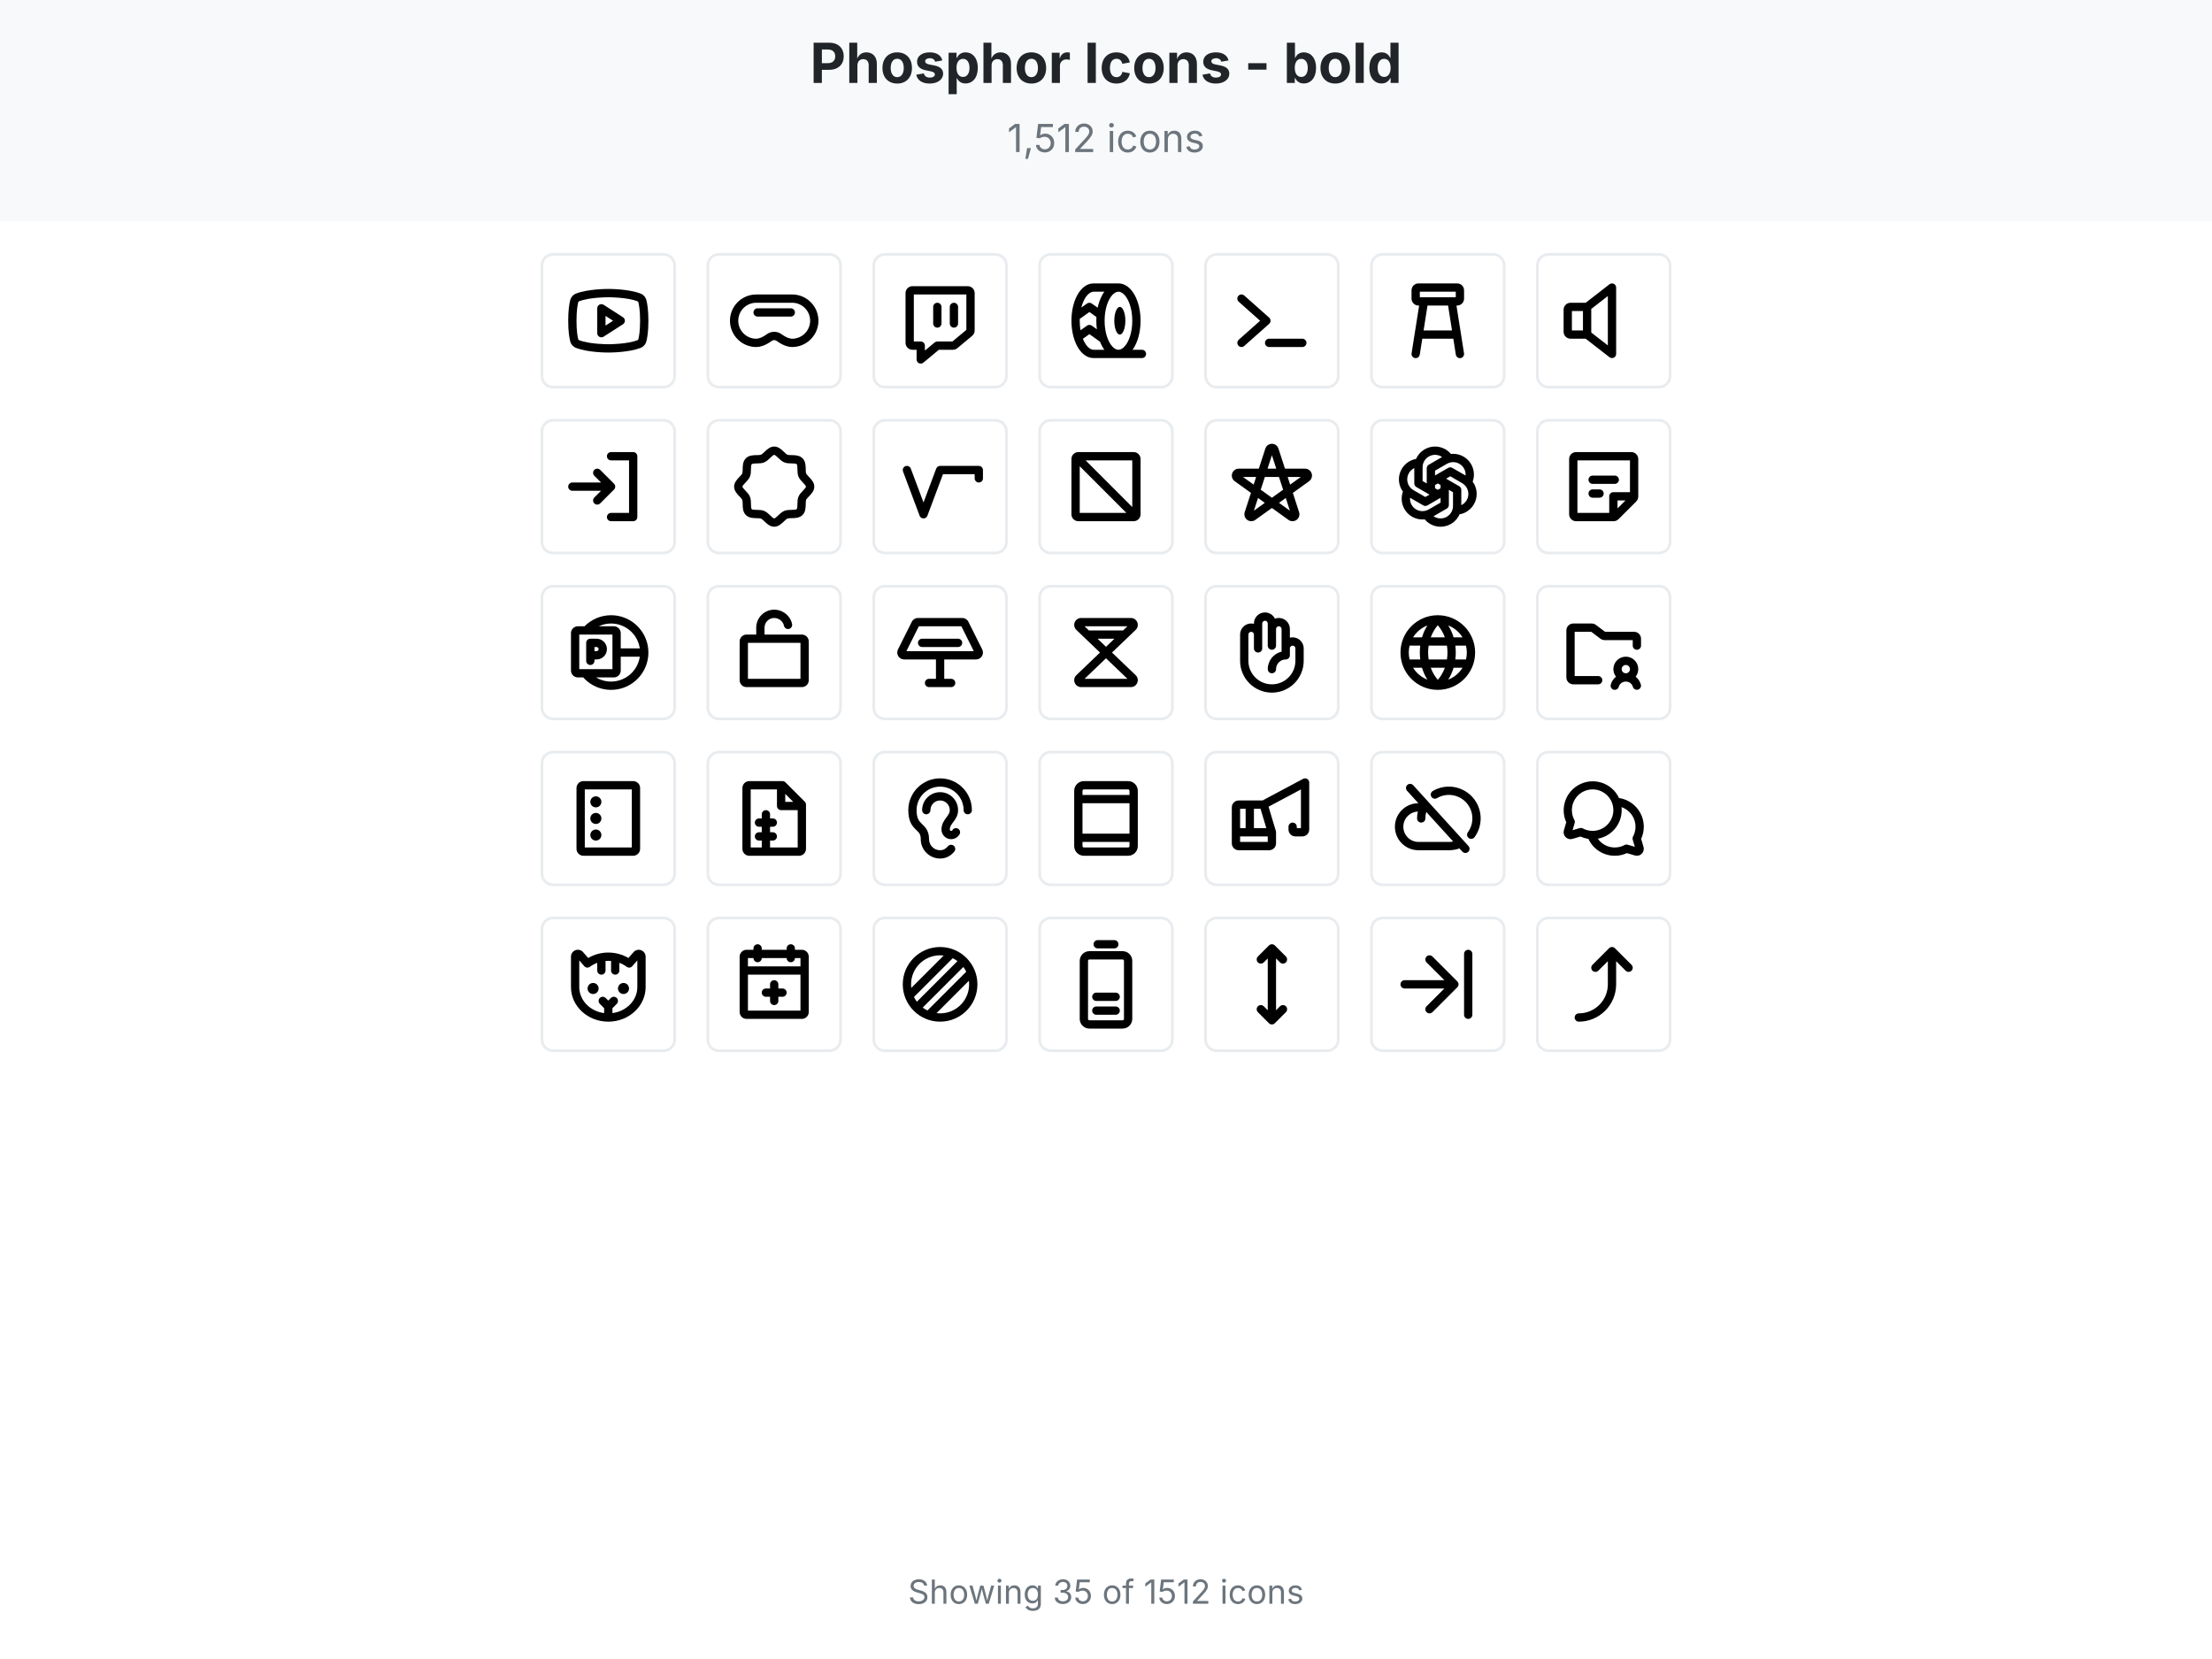
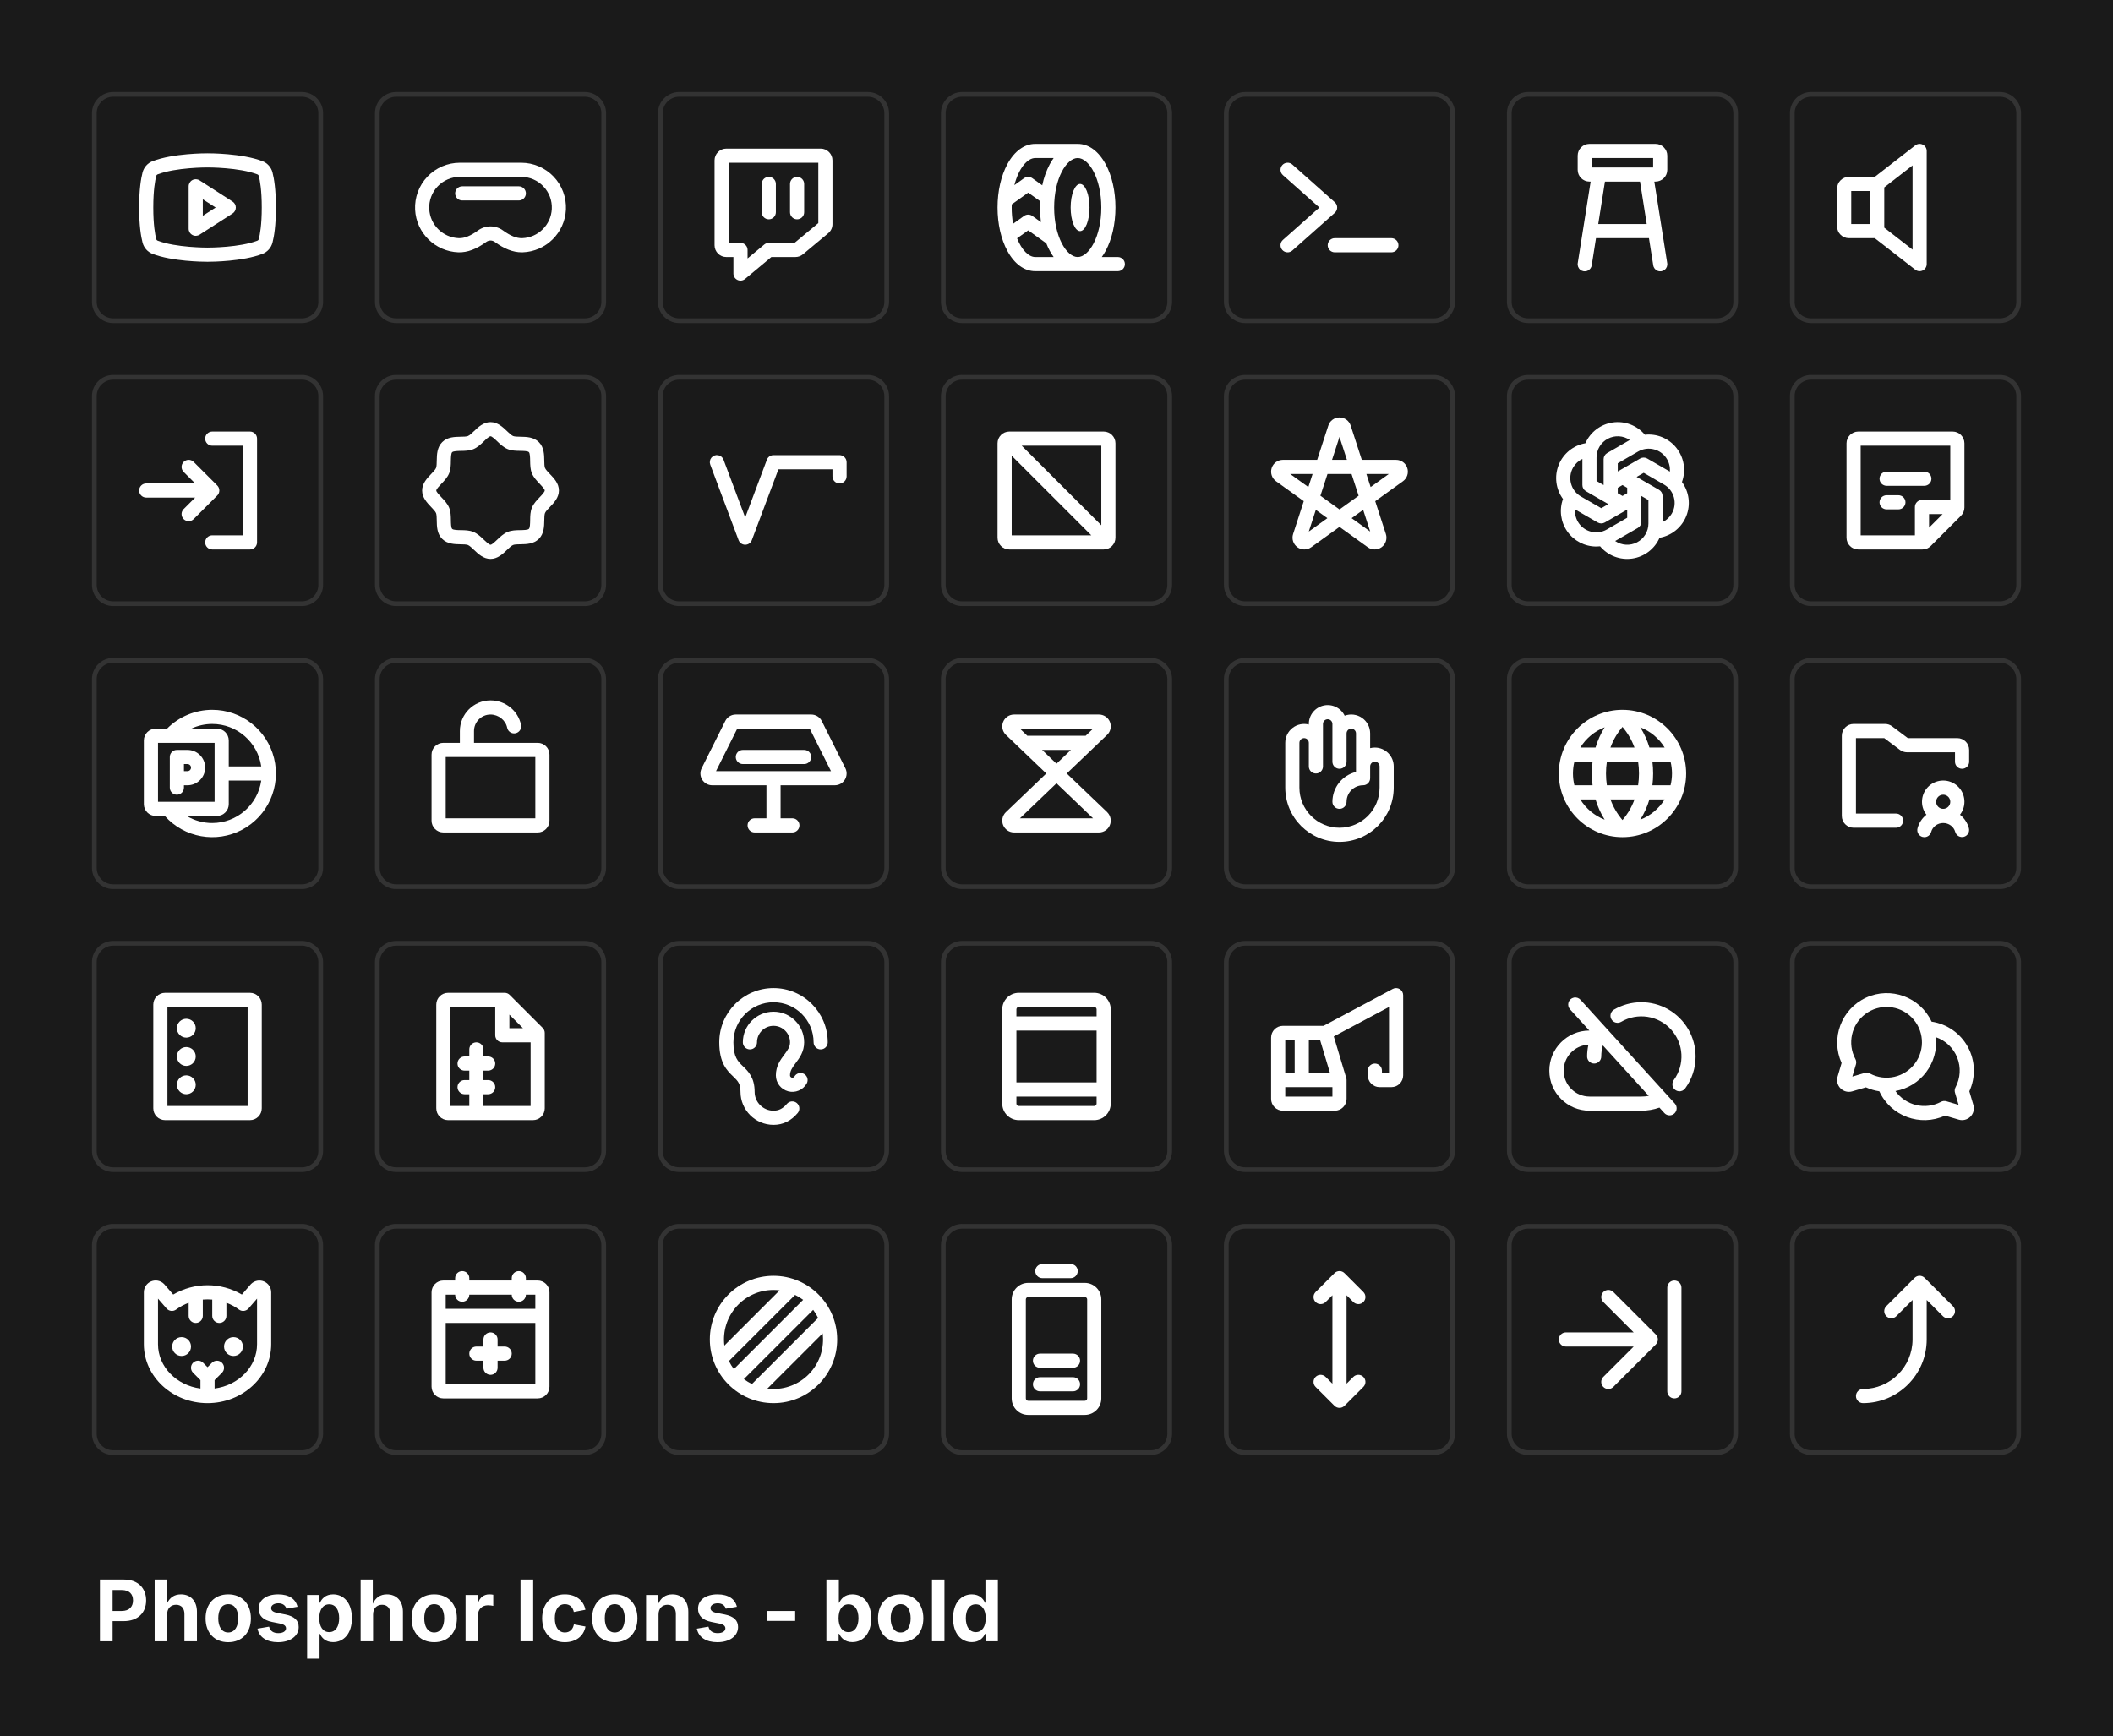
- <svg xmlns="http://www.w3.org/2000/svg" width="800" height="600">
-   <rect width="800" height="600" fill="#ffffff" />
-   <rect width="800" height="80" fill="#f8f9fa" />
-   <text x="400" y="30" text-anchor="middle" font-family="system-ui, -apple-system, sans-serif" font-size="20" font-weight="bold" fill="#212529">Phosphor Icons - bold</text>
-   <text x="400" y="55" text-anchor="middle" font-family="system-ui, -apple-system, sans-serif" font-size="14" fill="#6c757d">1,512 icons</text>
-   <g transform="translate(196, 92)">
-     <rect width="48" height="48" fill="#ffffff" stroke="#e9ecef" stroke-width="1" rx="4" />
-     <svg x="8" y="8" width="32" height="32" viewBox="0 0 256 256">
+ <svg xmlns="http://www.w3.org/2000/svg" width="448" height="368">
+   <rect width="448" height="368" fill="#1a1a1a" />
+   <g transform="translate(20, 20)">
+     <rect width="48" height="48" fill="#1a1a1a" stroke="#333333" stroke-width="1" rx="4" />
+     <svg x="8" y="8" width="32" height="32" viewBox="0 0 256 256" style="color: #ffffff; fill: #ffffff;">
      <path d="M170.49,117.91l-56-36A12,12,0,0,0,96,92v72a12,12,0,0,0,18.49,10.09l56-36a12,12,0,0,0,0-20.18ZM120,142V114l21.81,14Zm118.21-73.5a28.05,28.05,0,0,0-16.93-19.14C186.4,35.91,131.29,36,128,36s-58.4-.09-93.28,13.38A28.05,28.05,0,0,0,17.79,68.52C15.15,78.72,12,97.32,12,128s3.15,49.28,5.79,59.48a28.05,28.05,0,0,0,16.93,19.14C68.21,219.55,120.36,220,127.37,220h1.26c7,0,59.16-.45,92.65-13.38a28.05,28.05,0,0,0,16.93-19.14c2.64-10.2,5.79-28.8,5.79-59.48S240.85,78.72,238.21,68.52ZM215,181.46a4,4,0,0,1-2.34,2.77C182.78,195.76,132.27,196,128.32,196h-.39c-.53,0-53.64.17-84.56-11.77A4,4,0,0,1,41,181.46c-1.88-7.24-5-23.82-5-53.46s3.15-46.22,5-53.46a4,4,0,0,1,2.34-2.77C74.29,59.83,127.39,60,127.92,60h.15c.54,0,53.64-.17,84.56,11.77A4,4,0,0,1,215,74.54c1.88,7.24,5,23.82,5,53.46S216.85,174.22,215,181.46Z" />
    </svg>
  </g>
-   <g transform="translate(256, 92)">
-     <rect width="48" height="48" fill="#ffffff" stroke="#e9ecef" stroke-width="1" rx="4" />
-     <svg x="8" y="8" width="32" height="32" viewBox="0 0 256 256">
+   <g transform="translate(80, 20)">
+     <rect width="48" height="48" fill="#1a1a1a" stroke="#333333" stroke-width="1" rx="4" />
+     <svg x="8" y="8" width="32" height="32" viewBox="0 0 256 256" style="color: #ffffff; fill: #ffffff;">
      <path d="M188,104a12,12,0,0,1-12,12H80a12,12,0,0,1,0-24h96A12,12,0,0,1,188,104Zm67.91,27.63A76.29,76.29,0,0,1,182.43,204c-.56,0-1.13,0-1.69,0-14.44,0-29.37-5.78-45.58-17.64a12.08,12.08,0,0,0-14.32,0C104,198.68,88.56,204.44,73.57,204A76.29,76.29,0,0,1,.09,131.63,76,76,0,0,1,76,52H180a76,76,0,0,1,75.91,79.63ZM217.62,92.1A51.56,51.56,0,0,0,180,76H76a52,52,0,0,0-51.94,54.51A52.19,52.19,0,0,0,74.32,180c9.42.29,20-4,32.35-13a36,36,0,0,1,42.66,0c12.36,9,22.91,13.29,32.35,13a52.19,52.19,0,0,0,50.26-49.48A51.63,51.63,0,0,0,217.62,92.1Z" />
    </svg>
  </g>
-   <g transform="translate(316, 92)">
-     <rect width="48" height="48" fill="#ffffff" stroke="#e9ecef" stroke-width="1" rx="4" />
-     <svg x="8" y="8" width="32" height="32" viewBox="0 0 256 256">
+   <g transform="translate(140, 20)">
+     <rect width="48" height="48" fill="#1a1a1a" stroke="#333333" stroke-width="1" rx="4" />
+     <svg x="8" y="8" width="32" height="32" viewBox="0 0 256 256" style="color: #ffffff; fill: #ffffff;">
      <path d="M208,28H48A20,20,0,0,0,28,48V192a20,20,0,0,0,20,20H60v28a12,12,0,0,0,19.68,9.22L124.34,212H165.1a20.06,20.06,0,0,0,12.81-4.64l42.89-35.74a19.93,19.93,0,0,0,7.2-15.37V48A20,20,0,0,0,208,28Zm-4,126.38L163.66,188H120a12,12,0,0,0-7.68,2.78L84,214.38V200a12,12,0,0,0-12-12H52V52H204ZM156,136V88a12,12,0,0,1,24,0v48a12,12,0,0,1-24,0Zm-48,0V88a12,12,0,0,1,24,0v48a12,12,0,0,1-24,0Z" />
    </svg>
  </g>
-   <g transform="translate(376, 92)">
-     <rect width="48" height="48" fill="#ffffff" stroke="#e9ecef" stroke-width="1" rx="4" />
-     <svg x="8" y="8" width="32" height="32" viewBox="0 0 256 256">
+   <g transform="translate(200, 20)">
+     <rect width="48" height="48" fill="#1a1a1a" stroke="#333333" stroke-width="1" rx="4" />
+     <svg x="8" y="8" width="32" height="32" viewBox="0 0 256 256" style="color: #ffffff; fill: #ffffff;">
      <path d="M152,128c0-22.09,7.16-40,16-40s16,17.91,16,40-7.16,40-16,40S152,150.09,152,128Zm92,96a12,12,0,0,1-12,12H92c-18.5,0-35.3-12.22-47.32-34.4C33.92,181.74,28,155.6,28,128s5.92-53.74,16.68-73.6C56.7,32.22,73.5,20,92,20h72c18.5,0,35.3,12.22,47.32,34.4C222.08,74.26,228,100.4,228,128s-5.92,53.74-16.68,73.6a95.07,95.07,0,0,1-6.51,10.4H232A12,12,0,0,1,244,224ZM164,44c-18.92,0-40,34.5-40,84s21.08,84,40,84,40-34.5,40-84S182.92,44,164,44ZM54.33,155.59,73,142.24a12,12,0,0,1,13.94,0l14.66,10.46A186.77,186.77,0,0,1,100,128c0-3.61.11-7.2.31-10.75L80,102.75,52.09,122.68C52,124.44,52,126.21,52,128A160.1,160.1,0,0,0,54.33,155.59ZM56.54,90,73,78.24a12,12,0,0,1,13.94,0l16.91,12.07a134.79,134.79,0,0,1,12.8-35.91A95.07,95.07,0,0,1,123.19,44H92C78.44,44,63.77,61.73,56.54,90ZM92,212h31.19a95.07,95.07,0,0,1-6.51-10.4,115.79,115.79,0,0,1-6-12.91L80,166.75,61.14,180.22C69,200.08,80.88,212,92,212Z" />
    </svg>
  </g>
-   <g transform="translate(436, 92)">
-     <rect width="48" height="48" fill="#ffffff" stroke="#e9ecef" stroke-width="1" rx="4" />
-     <svg x="8" y="8" width="32" height="32" viewBox="0 0 256 256">
+   <g transform="translate(260, 20)">
+     <rect width="48" height="48" fill="#1a1a1a" stroke="#333333" stroke-width="1" rx="4" />
+     <svg x="8" y="8" width="32" height="32" viewBox="0 0 256 256" style="color: #ffffff; fill: #ffffff;">
      <path d="M120,137,48,201A12,12,0,1,1,32,183l61.91-55L32,73A12,12,0,1,1,48,55l72,64A12,12,0,0,1,120,137Zm96,43H120a12,12,0,0,0,0,24h96a12,12,0,0,0,0-24Z" />
    </svg>
  </g>
-   <g transform="translate(496, 92)">
-     <rect width="48" height="48" fill="#ffffff" stroke="#e9ecef" stroke-width="1" rx="4" />
-     <svg x="8" y="8" width="32" height="32" viewBox="0 0 256 256">
+   <g transform="translate(320, 20)">
+     <rect width="48" height="48" fill="#1a1a1a" stroke="#333333" stroke-width="1" rx="4" />
+     <svg x="8" y="8" width="32" height="32" viewBox="0 0 256 256" style="color: #ffffff; fill: #ffffff;">
      <path d="M204,64V40a20,20,0,0,0-20-20H72A20,20,0,0,0,52,40V64A20,20,0,0,0,72,84h2L52.15,222.13a12,12,0,1,0,23.7,3.74L83.1,180h89.8l7.25,45.87a12,12,0,1,0,23.7-3.74L182,84h2A20,20,0,0,0,204,64ZM76,44H180V60H76Zm93.11,112H86.89L98.25,84h59.5Z" />
    </svg>
  </g>
-   <g transform="translate(556, 92)">
-     <rect width="48" height="48" fill="#ffffff" stroke="#e9ecef" stroke-width="1" rx="4" />
-     <svg x="8" y="8" width="32" height="32" viewBox="0 0 256 256">
+   <g transform="translate(380, 20)">
+     <rect width="48" height="48" fill="#1a1a1a" stroke="#333333" stroke-width="1" rx="4" />
+     <svg x="8" y="8" width="32" height="32" viewBox="0 0 256 256" style="color: #ffffff; fill: #ffffff;">
      <path d="M157.27,21.22a12,12,0,0,0-12.64,1.31L75.88,76H32A20,20,0,0,0,12,96v64a20,20,0,0,0,20,20H75.88l68.75,53.47A12,12,0,0,0,164,224V32A12,12,0,0,0,157.27,21.22ZM36,100H68v56H36Zm104,99.46L92,162.12V93.88l48-37.34Z" />
    </svg>
  </g>
-   <g transform="translate(196, 152)">
-     <rect width="48" height="48" fill="#ffffff" stroke="#e9ecef" stroke-width="1" rx="4" />
-     <svg x="8" y="8" width="32" height="32" viewBox="0 0 256 256">
+   <g transform="translate(20, 80)">
+     <rect width="48" height="48" fill="#1a1a1a" stroke="#333333" stroke-width="1" rx="4" />
+     <svg x="8" y="8" width="32" height="32" viewBox="0 0 256 256" style="color: #ffffff; fill: #ffffff;">
      <path d="M144.49,136.49l-40,40a12,12,0,0,1-17-17L107,140H24a12,12,0,0,1,0-24h83L87.51,96.49a12,12,0,0,1,17-17l40,40A12,12,0,0,1,144.49,136.49ZM200,28H136a12,12,0,0,0,0,24h52V204H136a12,12,0,0,0,0,24h64a12,12,0,0,0,12-12V40A12,12,0,0,0,200,28Z" />
    </svg>
  </g>
-   <g transform="translate(256, 152)">
-     <rect width="48" height="48" fill="#ffffff" stroke="#e9ecef" stroke-width="1" rx="4" />
-     <svg x="8" y="8" width="32" height="32" viewBox="0 0 256 256">
+   <g transform="translate(80, 80)">
+     <rect width="48" height="48" fill="#1a1a1a" stroke="#333333" stroke-width="1" rx="4" />
+     <svg x="8" y="8" width="32" height="32" viewBox="0 0 256 256" style="color: #ffffff; fill: #ffffff;">
      <path d="M228.75,100.05c-3.52-3.67-7.15-7.46-8.34-10.33-1.06-2.56-1.14-7.83-1.21-12.47-.15-10-.34-22.44-9.18-31.27s-21.27-9-31.27-9.18c-4.64-.07-9.91-.15-12.47-1.21-2.87-1.19-6.66-4.82-10.33-8.34C148.87,20.46,140.05,12,128,12s-20.87,8.46-27.95,15.25c-3.67,3.52-7.46,7.15-10.33,8.34-2.56,1.06-7.83,1.14-12.47,1.21C67.25,37,54.81,37.14,46,46S37,67.25,36.8,77.25c-.07,4.64-.15,9.91-1.21,12.47-1.19,2.87-4.82,6.66-8.34,10.33C20.46,107.13,12,116,12,128S20.46,148.87,27.25,156c3.52,3.67,7.15,7.46,8.34,10.33,1.06,2.56,1.14,7.83,1.21,12.47.15,10,.34,22.44,9.18,31.27s21.27,9,31.27,9.18c4.64.07,9.91.15,12.47,1.21,2.87,1.19,6.66,4.82,10.33,8.34C107.13,235.54,116,244,128,244s20.87-8.46,27.95-15.25c3.67-3.52,7.46-7.15,10.33-8.34,2.56-1.06,7.83-1.14,12.47-1.21,10-.15,22.44-.34,31.27-9.18s9-21.27,9.18-31.27c.07-4.64.15-9.91,1.21-12.47,1.19-2.87,4.82-6.66,8.34-10.33C235.54,148.87,244,140.05,244,128S235.54,107.13,228.75,100.05Zm-17.32,39.29c-4.82,5-10.28,10.72-13.2,17.76-2.81,6.8-2.92,14.16-3,21.29-.08,5.36-.19,12.71-2.15,14.66s-9.3,2.07-14.66,2.15c-7.13.11-14.49.22-21.29,3-7,2.91-12.74,8.37-17.76,13.19C135.78,214.84,130.4,220,128,220s-7.78-5.16-11.34-8.57c-5-4.82-10.72-10.28-17.76-13.2-6.8-2.81-14.16-2.92-21.29-3-5.36-.08-12.71-.19-14.66-2.15s-2.07-9.3-2.15-14.66c-.11-7.13-.22-14.49-3-21.29-2.92-7-8.38-12.73-13.2-17.76C41.16,135.78,36,130.4,36,128s5.16-7.78,8.57-11.34c4.82-5,10.28-10.72,13.2-17.76,2.81-6.8,2.92-14.16,3-21.29C60.88,72.25,61,64.9,63,63s9.3-2.07,14.66-2.15c7.13-.11,14.49-.22,21.29-3,7-2.91,12.74-8.37,17.76-13.19C120.22,41.16,125.6,36,128,36s7.78,5.16,11.34,8.57c5,4.82,10.72,10.28,17.76,13.2,6.8,2.81,14.16,2.92,21.29,3,5.36.08,12.71.19,14.66,2.15s2.07,9.3,2.15,14.66c.11,7.13.22,14.49,3,21.29,2.92,7,8.38,12.73,13.2,17.76,3.41,3.56,8.57,8.94,8.57,11.34S214.84,135.78,211.43,139.34Z" />
    </svg>
  </g>
-   <g transform="translate(316, 152)">
-     <rect width="48" height="48" fill="#ffffff" stroke="#e9ecef" stroke-width="1" rx="4" />
-     <svg x="8" y="8" width="32" height="32" viewBox="0 0 256 256">
+   <g transform="translate(140, 80)">
+     <rect width="48" height="48" fill="#1a1a1a" stroke="#333333" stroke-width="1" rx="4" />
+     <svg x="8" y="8" width="32" height="32" viewBox="0 0 256 256" style="color: #ffffff; fill: #ffffff;">
      <path d="M252,80v24a12,12,0,0,1-24,0V92H136.32L91.24,212.21a12,12,0,0,1-22.47,0l-48-128a12,12,0,1,1,22.47-8.43l36.76,98,36.77-98A12,12,0,0,1,128,68H240A12,12,0,0,1,252,80Z" />
    </svg>
  </g>
-   <g transform="translate(376, 152)">
-     <rect width="48" height="48" fill="#ffffff" stroke="#e9ecef" stroke-width="1" rx="4" />
-     <svg x="8" y="8" width="32" height="32" viewBox="0 0 256 256">
+   <g transform="translate(200, 80)">
+     <rect width="48" height="48" fill="#1a1a1a" stroke="#333333" stroke-width="1" rx="4" />
+     <svg x="8" y="8" width="32" height="32" viewBox="0 0 256 256" style="color: #ffffff; fill: #ffffff;">
      <path d="M208,28H48A20,20,0,0,0,28,48V208a20,20,0,0,0,20,20H208a20,20,0,0,0,20-20V48A20,20,0,0,0,208,28Zm-4,159L69,52H204ZM52,69,187,204H52Z" />
    </svg>
  </g>
-   <g transform="translate(436, 152)">
-     <rect width="48" height="48" fill="#ffffff" stroke="#e9ecef" stroke-width="1" rx="4" />
-     <svg x="8" y="8" width="32" height="32" viewBox="0 0 256 256">
+   <g transform="translate(260, 80)">
+     <rect width="48" height="48" fill="#1a1a1a" stroke="#333333" stroke-width="1" rx="4" />
+     <svg x="8" y="8" width="32" height="32" viewBox="0 0 256 256" style="color: #ffffff; fill: #ffffff;">
      <path d="M243,89.83A19.94,19.94,0,0,0,224,76H165.85l-18.8-57.95A19.93,19.93,0,0,0,109,18L90.15,76H32A20,20,0,0,0,20.3,112.22l47.1,33.89-18.07,55.7A20,20,0,0,0,80.07,224.2L128,189.71l47.89,34.45a20,20,0,0,0,30.78-22.35l-18.07-55.7,47.15-33.92A20,20,0,0,0,243,89.83ZM128,37.11,140.62,76H115.38ZM44.42,100H82.36l-7.18,22.13Zm31.51,97.6,11.93-36.78,19.59,14.1Zm19.71-60.75,12-36.85h40.82l12,36.85L128,160.14Zm52.91,38.07,19.59-14.1,11.93,36.78Zm32.27-52.79L173.64,100h37.94Z" />
    </svg>
  </g>
-   <g transform="translate(496, 152)">
-     <rect width="48" height="48" fill="#ffffff" stroke="#e9ecef" stroke-width="1" rx="4" />
-     <svg x="8" y="8" width="32" height="32" viewBox="0 0 256 256">
+   <g transform="translate(320, 80)">
+     <rect width="48" height="48" fill="#1a1a1a" stroke="#333333" stroke-width="1" rx="4" />
+     <svg x="8" y="8" width="32" height="32" viewBox="0 0 256 256" style="color: #ffffff; fill: #ffffff;">
      <path d="M228.88,113.61A60,60,0,0,0,166,33.42,60,60,0,0,0,65.1,47.83a60,60,0,0,0-38,94.56A60.08,60.08,0,0,0,83.6,223a57.83,57.83,0,0,0,6.45-.36A60,60,0,0,0,190.9,208.17a60,60,0,0,0,38-94.56ZM181.81,58.3a36,36,0,0,1,26.58,37.6L170,73.73a12,12,0,0,0-12,0L120,95.67V81.81L154.5,61.9A35.74,35.74,0,0,1,181.81,58.3ZM136,123.38v9.24l-8,4.62-8-4.62v-9.24l8-4.62ZM84,72a36,36,0,0,1,56.39-29.67L102,64.49a12,12,0,0,0-6,10.39v43.88l-12-6.93ZM44.33,88.93A35.81,35.81,0,0,1,60,74.43v44.33a12,12,0,0,0,6,10.4l38,21.93L92,158,57.5,138.1A36,36,0,0,1,44.33,88.93ZM74.19,197.7a36,36,0,0,1-26.58-37.6L86,182.27a12,12,0,0,0,12,0l38-21.94v13.86L101.5,194.1A35.74,35.74,0,0,1,74.19,197.7ZM172,184a36,36,0,0,1-56.39,29.67L154,191.51a12,12,0,0,0,6-10.39V137.24l12,6.93Zm39.67-16.93A35.81,35.81,0,0,1,196,181.57V137.24a12,12,0,0,0-6-10.4l-38-21.93L164,98l34.5,19.92A36,36,0,0,1,211.67,167.07Z" />
    </svg>
  </g>
-   <g transform="translate(556, 152)">
-     <rect width="48" height="48" fill="#ffffff" stroke="#e9ecef" stroke-width="1" rx="4" />
-     <svg x="8" y="8" width="32" height="32" viewBox="0 0 256 256">
+   <g transform="translate(380, 80)">
+     <rect width="48" height="48" fill="#1a1a1a" stroke="#333333" stroke-width="1" rx="4" />
+     <svg x="8" y="8" width="32" height="32" viewBox="0 0 256 256" style="color: #ffffff; fill: #ffffff;">
      <path d="M84,108A12,12,0,0,1,96,96h64a12,12,0,0,1,0,24H96A12,12,0,0,1,84,108Zm32,28H96a12,12,0,0,0,0,24h20a12,12,0,0,0,0-24ZM228,48V156.69a19.86,19.86,0,0,1-5.86,14.14l-51.31,51.31A19.86,19.86,0,0,1,156.69,228H48a20,20,0,0,1-20-20V48A20,20,0,0,1,48,28H208A20,20,0,0,1,228,48ZM52,204h92V156a12,12,0,0,1,12-12h48V52H52Zm139-36H168v23Z" />
    </svg>
  </g>
-   <g transform="translate(196, 212)">
-     <rect width="48" height="48" fill="#ffffff" stroke="#e9ecef" stroke-width="1" rx="4" />
-     <svg x="8" y="8" width="32" height="32" viewBox="0 0 256 256">
+   <g transform="translate(20, 140)">
+     <rect width="48" height="48" fill="#1a1a1a" stroke="#333333" stroke-width="1" rx="4" />
+     <svg x="8" y="8" width="32" height="32" viewBox="0 0 256 256" style="color: #ffffff; fill: #ffffff;">
      <path d="M94,88H76a12,12,0,0,0-12,12v52a12,12,0,0,0,24,0v-4h6a30,30,0,0,0,0-60Zm0,36H88V112h6a6,6,0,0,1,0,12ZM136,20A108.16,108.16,0,0,0,59.27,52H40A20,20,0,0,0,20,72V180a20,20,0,0,0,20,20H55.5A108,108,0,1,0,136,20Zm0,24a84.12,84.12,0,0,1,83.13,72H164V72a20,20,0,0,0-20-20H100.27A83.88,83.88,0,0,1,136,44ZM44,76h96V176H44Zm92,136a83.67,83.67,0,0,1-43.32-12H144a20,20,0,0,0,20-20V140h55.13A84.12,84.12,0,0,1,136,212Z" />
    </svg>
  </g>
-   <g transform="translate(256, 212)">
-     <rect width="48" height="48" fill="#ffffff" stroke="#e9ecef" stroke-width="1" rx="4" />
-     <svg x="8" y="8" width="32" height="32" viewBox="0 0 256 256">
+   <g transform="translate(80, 140)">
+     <rect width="48" height="48" fill="#1a1a1a" stroke="#333333" stroke-width="1" rx="4" />
+     <svg x="8" y="8" width="32" height="32" viewBox="0 0 256 256" style="color: #ffffff; fill: #ffffff;">
      <path d="M208,76H100V56a28,28,0,0,1,28-28c13.51,0,25.65,9.62,28.24,22.39a12,12,0,1,0,23.52-4.78C174.87,21.5,153.1,4,128,4A52.06,52.06,0,0,0,76,56V76H48A20,20,0,0,0,28,96V208a20,20,0,0,0,20,20H208a20,20,0,0,0,20-20V96A20,20,0,0,0,208,76Zm-4,128H52V100H204Z" />
    </svg>
  </g>
-   <g transform="translate(316, 212)">
-     <rect width="48" height="48" fill="#ffffff" stroke="#e9ecef" stroke-width="1" rx="4" />
-     <svg x="8" y="8" width="32" height="32" viewBox="0 0 256 256">
+   <g transform="translate(140, 140)">
+     <rect width="48" height="48" fill="#1a1a1a" stroke="#333333" stroke-width="1" rx="4" />
+     <svg x="8" y="8" width="32" height="32" viewBox="0 0 256 256" style="color: #ffffff; fill: #ffffff;">
      <path d="M249.87,119.06l-40-80A19.89,19.89,0,0,0,192,28H64A19.89,19.89,0,0,0,46.13,39.06l-40,80A20,20,0,0,0,24,148h92v56H96a12,12,0,0,0,0,24h64a12,12,0,0,0,0-24H140V148h92a20,20,0,0,0,17.89-28.94ZM30.49,124l36-72h123l36,72ZM192,100a12,12,0,0,1-12,12H76a12,12,0,0,1,0-24H180A12,12,0,0,1,192,100Z" />
    </svg>
  </g>
-   <g transform="translate(376, 212)">
-     <rect width="48" height="48" fill="#ffffff" stroke="#e9ecef" stroke-width="1" rx="4" />
-     <svg x="8" y="8" width="32" height="32" viewBox="0 0 256 256">
+   <g transform="translate(200, 140)">
+     <rect width="48" height="48" fill="#1a1a1a" stroke="#333333" stroke-width="1" rx="4" />
+     <svg x="8" y="8" width="32" height="32" viewBox="0 0 256 256" style="color: #ffffff; fill: #ffffff;">
      <path d="M214,193.68,145.35,128,214,62.32l.18-.18A20,20,0,0,0,200,28H56A20,20,0,0,0,41.87,62.14l.18.18L110.65,128l-68.6,65.68-.18.18A20,20,0,0,0,56,228H200a20,20,0,0,0,14.14-34.14ZM103.58,88h48.84L128,111.39ZM190,52,177.49,64h-99L66,52ZM66,204l62-59.39L190,204Z" />
    </svg>
  </g>
-   <g transform="translate(436, 212)">
-     <rect width="48" height="48" fill="#ffffff" stroke="#e9ecef" stroke-width="1" rx="4" />
-     <svg x="8" y="8" width="32" height="32" viewBox="0 0 256 256">
+   <g transform="translate(260, 140)">
+     <rect width="48" height="48" fill="#1a1a1a" stroke="#333333" stroke-width="1" rx="4" />
+     <svg x="8" y="8" width="32" height="32" viewBox="0 0 256 256" style="color: #ffffff; fill: #ffffff;">
      <path d="M188,84a32,32,0,0,0-8,1V60a32,32,0,0,0-43.21-30A32,32,0,0,0,76,44v1A32,32,0,0,0,36,76v76a92,92,0,0,0,184,0V116A32,32,0,0,0,188,84Zm8,68a68,68,0,0,1-136,0V76a8,8,0,0,1,16,0v40a12,12,0,0,0,24,0V44a8,8,0,0,1,16,0v64a12,12,0,0,0,24,0V60a8,8,0,0,1,16,0v65.4A52.09,52.09,0,0,0,116,176a12,12,0,0,0,24,0,28,28,0,0,1,28-28,12,12,0,0,0,12-12V116a8,8,0,0,1,16,0Z" />
    </svg>
  </g>
-   <g transform="translate(496, 212)">
-     <rect width="48" height="48" fill="#ffffff" stroke="#e9ecef" stroke-width="1" rx="4" />
-     <svg x="8" y="8" width="32" height="32" viewBox="0 0 256 256">
+   <g transform="translate(320, 140)">
+     <rect width="48" height="48" fill="#1a1a1a" stroke="#333333" stroke-width="1" rx="4" />
+     <svg x="8" y="8" width="32" height="32" viewBox="0 0 256 256" style="color: #ffffff; fill: #ffffff;">
      <path d="M128,20A108,108,0,1,0,236,128,108.12,108.12,0,0,0,128,20Zm0,187a113.4,113.4,0,0,1-20.39-35h40.82a116.94,116.94,0,0,1-10,20.77A108.61,108.61,0,0,1,128,207Zm-26.49-59a135.42,135.42,0,0,1,0-40h53a135.42,135.42,0,0,1,0,40ZM44,128a83.49,83.49,0,0,1,2.43-20H77.25a160.63,160.63,0,0,0,0,40H46.43A83.49,83.49,0,0,1,44,128Zm84-79a113.4,113.4,0,0,1,20.39,35H107.59a116.94,116.94,0,0,1,10-20.77A108.61,108.61,0,0,1,128,49Zm50.73,59h30.82a83.52,83.52,0,0,1,0,40H178.75a160.63,160.63,0,0,0,0-40Zm20.77-24H173.71a140.82,140.82,0,0,0-15.5-34.36A84.51,84.51,0,0,1,199.52,84ZM97.79,49.64A140.82,140.82,0,0,0,82.29,84H56.48A84.51,84.51,0,0,1,97.79,49.64ZM56.48,172H82.29a140.82,140.82,0,0,0,15.5,34.36A84.51,84.51,0,0,1,56.48,172Zm101.73,34.36A140.82,140.82,0,0,0,173.71,172h25.81A84.51,84.51,0,0,1,158.21,206.36Z" />
    </svg>
  </g>
-   <g transform="translate(556, 212)">
-     <rect width="48" height="48" fill="#ffffff" stroke="#e9ecef" stroke-width="1" rx="4" />
-     <svg x="8" y="8" width="32" height="32" viewBox="0 0 256 256">
+   <g transform="translate(380, 140)">
+     <rect width="48" height="48" fill="#1a1a1a" stroke="#333333" stroke-width="1" rx="4" />
+     <svg x="8" y="8" width="32" height="32" viewBox="0 0 256 256" style="color: #ffffff; fill: #ffffff;">
      <path d="M220.51,197.94a36,36,0,1,0-57,0,43.75,43.75,0,0,0-15.08,23,12,12,0,0,0,8.52,14.67A11.77,11.77,0,0,0,160,236a12,12,0,0,0,11.59-8.92C174,218.2,182.35,212,192,212s18,6.2,20.4,15.08a12,12,0,0,0,23.19-6.17A43.7,43.7,0,0,0,220.51,197.94ZM192,164a12,12,0,1,1-12,12A12,12,0,0,1,192,164Zm44-76v20a12,12,0,0,1-24,0V92H130.67a20.1,20.1,0,0,1-12-4L92,68H44V196h68a12,12,0,0,1,0,24H40a20,20,0,0,1-20-20V64A20,20,0,0,1,40,44H93.33a20.12,20.12,0,0,1,12,4L132,68h84A20,20,0,0,1,236,88Z" />
    </svg>
  </g>
-   <g transform="translate(196, 272)">
-     <rect width="48" height="48" fill="#ffffff" stroke="#e9ecef" stroke-width="1" rx="4" />
-     <svg x="8" y="8" width="32" height="32" viewBox="0 0 256 256">
+   <g transform="translate(20, 200)">
+     <rect width="48" height="48" fill="#1a1a1a" stroke="#333333" stroke-width="1" rx="4" />
+     <svg x="8" y="8" width="32" height="32" viewBox="0 0 256 256" style="color: #ffffff; fill: #ffffff;">
      <path d="M200,20H56A20,20,0,0,0,36,40V216a20,20,0,0,0,20,20H200a20,20,0,0,0,20-20V40A20,20,0,0,0,200,20Zm-4,192H60V44H196ZM76,80A16,16,0,1,1,92,96,16,16,0,0,1,76,80Zm0,96a16,16,0,1,1,16,16A16,16,0,0,1,76,176Zm0-48a16,16,0,1,1,16,16A16,16,0,0,1,76,128Z" />
    </svg>
  </g>
-   <g transform="translate(256, 272)">
-     <rect width="48" height="48" fill="#ffffff" stroke="#e9ecef" stroke-width="1" rx="4" />
-     <svg x="8" y="8" width="32" height="32" viewBox="0 0 256 256">
+   <g transform="translate(80, 200)">
+     <rect width="48" height="48" fill="#1a1a1a" stroke="#333333" stroke-width="1" rx="4" />
+     <svg x="8" y="8" width="32" height="32" viewBox="0 0 256 256" style="color: #ffffff; fill: #ffffff;">
      <path d="M216.49,79.51l-56-56A12,12,0,0,0,152,20H56A20,20,0,0,0,36,40V216a20,20,0,0,0,20,20H200a20,20,0,0,0,20-20V88A12,12,0,0,0,216.49,79.51ZM183,80H160V57ZM116,212V192h8a12,12,0,0,0,0-24h-8V152h8a12,12,0,0,0,0-24h-8V116a12,12,0,0,0-24,0v12H84a12,12,0,0,0,0,24h8v16H84a12,12,0,0,0,0,24h8v20H60V44h76V92a12,12,0,0,0,12,12h48V212Z" />
    </svg>
  </g>
-   <g transform="translate(316, 272)">
-     <rect width="48" height="48" fill="#ffffff" stroke="#e9ecef" stroke-width="1" rx="4" />
-     <svg x="8" y="8" width="32" height="32" viewBox="0 0 256 256">
+   <g transform="translate(140, 200)">
+     <rect width="48" height="48" fill="#1a1a1a" stroke="#333333" stroke-width="1" rx="4" />
+     <svg x="8" y="8" width="32" height="32" viewBox="0 0 256 256" style="color: #ffffff; fill: #ffffff;">
      <path d="M220,104a12,12,0,0,1-24,0,68,68,0,0,0-136,0c0,25,7.58,32.3,16.35,40.76S96,163.71,96,188a32,32,0,0,0,32,32c9,0,16.19-3.7,22.75-11.64a12,12,0,0,1,18.5,15.28C158.09,237.15,144.21,244,128,244a56.06,56.06,0,0,1-56-56c0-14.09-4.63-18.56-12.31-26C49.13,151.86,36,139.19,36,104a92,92,0,0,1,184,0Zm-40.13,53.61a12,12,0,0,0-16.4,4.38,4,4,0,0,1-7.47-2c0-7.61,3.65-12.86,9.6-20.8C172,130.65,180,120,180,104a52,52,0,0,0-104,0,12,12,0,0,0,24,0,28,28,0,0,1,56,0c0,7.61-3.65,12.86-9.6,20.8C140,133.35,132,144,132,160a28,28,0,0,0,52.25,14A12,12,0,0,0,179.87,157.61Z" />
    </svg>
  </g>
-   <g transform="translate(376, 272)">
-     <rect width="48" height="48" fill="#ffffff" stroke="#e9ecef" stroke-width="1" rx="4" />
-     <svg x="8" y="8" width="32" height="32" viewBox="0 0 256 256">
+   <g transform="translate(200, 200)">
+     <rect width="48" height="48" fill="#1a1a1a" stroke="#333333" stroke-width="1" rx="4" />
+     <svg x="8" y="8" width="32" height="32" viewBox="0 0 256 256" style="color: #ffffff; fill: #ffffff;">
      <path d="M192,20H64A28,28,0,0,0,36,48V208a28,28,0,0,0,28,28H192a28,28,0,0,0,28-28V48A28,28,0,0,0,192,20ZM60,84H196v88H60Zm4-40H192a4,4,0,0,1,4,4V60H60V48A4,4,0,0,1,64,44ZM192,212H64a4,4,0,0,1-4-4V196H196v12A4,4,0,0,1,192,212Z" />
    </svg>
  </g>
-   <g transform="translate(436, 272)">
-     <rect width="48" height="48" fill="#ffffff" stroke="#e9ecef" stroke-width="1" rx="4" />
-     <svg x="8" y="8" width="32" height="32" viewBox="0 0 256 256">
+   <g transform="translate(260, 200)">
+     <rect width="48" height="48" fill="#1a1a1a" stroke="#333333" stroke-width="1" rx="4" />
+     <svg x="8" y="8" width="32" height="32" viewBox="0 0 256 256" style="color: #ffffff; fill: #ffffff;">
      <path d="M230.17,13.71a12,12,0,0,0-11.82-.3L101,76H32A20,20,0,0,0,12,96V200a20,20,0,0,0,20,20h88a20,20,0,0,0,20-20V168a11.86,11.86,0,0,0-.51-3.45L118.32,94,212,44V156H200v-4a12,12,0,0,0-24,0v8a20,20,0,0,0,20,20h20a20,20,0,0,0,20-20V24A12,12,0,0,0,230.17,13.71ZM95.07,100l16.8,56H76V100ZM52,100v56H36V100ZM36,196V180h80v16Z" />
    </svg>
  </g>
-   <g transform="translate(496, 272)">
-     <rect width="48" height="48" fill="#ffffff" stroke="#e9ecef" stroke-width="1" rx="4" />
-     <svg x="8" y="8" width="32" height="32" viewBox="0 0 256 256">
+   <g transform="translate(320, 200)">
+     <rect width="48" height="48" fill="#1a1a1a" stroke="#333333" stroke-width="1" rx="4" />
+     <svg x="8" y="8" width="32" height="32" viewBox="0 0 256 256" style="color: #ffffff; fill: #ffffff;">
      <path d="M56.88,31.93A12,12,0,1,0,39.12,48.07L71.79,84A68,68,0,0,0,72,220h88a91.26,91.26,0,0,0,30.66-5.24l8.46,9.31a12,12,0,0,0,17.76-16.14ZM160,196H72a44,44,0,0,1-1.8-87.95A91.91,91.91,0,0,0,68,128a12,12,0,0,0,24,0,68.22,68.22,0,0,1,2.66-18.84l77.88,85.67A68.67,68.67,0,0,1,160,196Zm92-68a91.32,91.32,0,0,1-17.53,54,12,12,0,1,1-19.41-14.11,68,68,0,0,0-89.57-98.53,12,12,0,0,1-12.2-20.66A92,92,0,0,1,252,128Z" />
    </svg>
  </g>
-   <g transform="translate(556, 272)">
-     <rect width="48" height="48" fill="#ffffff" stroke="#e9ecef" stroke-width="1" rx="4" />
-     <svg x="8" y="8" width="32" height="32" viewBox="0 0 256 256">
+   <g transform="translate(380, 200)">
+     <rect width="48" height="48" fill="#1a1a1a" stroke="#333333" stroke-width="1" rx="4" />
+     <svg x="8" y="8" width="32" height="32" viewBox="0 0 256 256" style="color: #ffffff; fill: #ffffff;">
      <path d="M236.34,187.09A84,84,0,0,0,172.29,68.9,84,84,0,0,0,19.66,139.09l-6.84,23.26a20,20,0,0,0,24.83,24.83l23.26-6.84a83.94,83.94,0,0,0,22.76,6.74,84.06,84.06,0,0,0,111.42,41.26l23.26,6.84a20,20,0,0,0,24.83-24.83ZM62,155.5a11.88,11.88,0,0,0-3.39.49l-20.72,6.09L44,141.35a12,12,0,0,0-.93-9A60,60,0,1,1,67.7,156.92,12,12,0,0,0,62,155.5Zm150.89,24.8a12,12,0,0,0-.93,9l6.09,20.73L197.36,204a12,12,0,0,0-9.06.93A60,60,0,0,1,111,186.63a83.93,83.93,0,0,0,68.55-91.37,60,60,0,0,1,33.38,85Z" />
    </svg>
  </g>
-   <g transform="translate(196, 332)">
-     <rect width="48" height="48" fill="#ffffff" stroke="#e9ecef" stroke-width="1" rx="4" />
-     <svg x="8" y="8" width="32" height="32" viewBox="0 0 256 256">
+   <g transform="translate(20, 260)">
+     <rect width="48" height="48" fill="#1a1a1a" stroke="#333333" stroke-width="1" rx="4" />
+     <svg x="8" y="8" width="32" height="32" viewBox="0 0 256 256" style="color: #ffffff; fill: #ffffff;">
      <path d="M223.65,29.53a20,20,0,0,0-21.79,4.34c-.2.2-.39.4-.57.61l-15,17.3a115.34,115.34,0,0,0-116.5,0l-15-17.3c-.18-.21-.37-.41-.57-.61A20,20,0,0,0,20,48v88c0,55.14,48.45,100,108,100s108-44.86,108-100V48A20,20,0,0,0,223.65,29.53ZM212,136c0,38.22-31.35,69.93-72,75.21V197l12.49-12.49a12,12,0,0,0-17-17L128,175l-7.51-7.52a12,12,0,0,0-17,17L116,197v14.24c-40.65-5.28-72-37-72-75.21V58.74L58.54,75.47a12,12,0,0,0,16.21,1.76A86,86,0,0,1,96,65.74V88a12,12,0,0,0,24,0V60.35q4-.35,8-.35t8,.35V88a12,12,0,0,0,24,0V65.74a86.2,86.2,0,0,1,21.25,11.49,12,12,0,0,0,16.21-1.76L212,58.74Zm-112,4a16,16,0,1,1-16-16A16,16,0,0,1,100,140Zm88,0a16,16,0,1,1-16-16A16,16,0,0,1,188,140Z" />
    </svg>
  </g>
-   <g transform="translate(256, 332)">
-     <rect width="48" height="48" fill="#ffffff" stroke="#e9ecef" stroke-width="1" rx="4" />
-     <svg x="8" y="8" width="32" height="32" viewBox="0 0 256 256">
+   <g transform="translate(80, 260)">
+     <rect width="48" height="48" fill="#1a1a1a" stroke="#333333" stroke-width="1" rx="4" />
+     <svg x="8" y="8" width="32" height="32" viewBox="0 0 256 256" style="color: #ffffff; fill: #ffffff;">
      <path d="M208,28H188V24a12,12,0,0,0-24,0v4H92V24a12,12,0,0,0-24,0v4H48A20,20,0,0,0,28,48V208a20,20,0,0,0,20,20H208a20,20,0,0,0,20-20V48A20,20,0,0,0,208,28ZM68,52a12,12,0,0,0,24,0h72a12,12,0,0,0,24,0h16V76H52V52ZM52,204V100H204V204Zm112-52a12,12,0,0,1-12,12H140v12a12,12,0,0,1-24,0V164H104a12,12,0,0,1,0-24h12V128a12,12,0,0,1,24,0v12h12A12,12,0,0,1,164,152Z" />
    </svg>
  </g>
-   <g transform="translate(316, 332)">
-     <rect width="48" height="48" fill="#ffffff" stroke="#e9ecef" stroke-width="1" rx="4" />
-     <svg x="8" y="8" width="32" height="32" viewBox="0 0 256 256">
+   <g transform="translate(140, 260)">
+     <rect width="48" height="48" fill="#1a1a1a" stroke="#333333" stroke-width="1" rx="4" />
+     <svg x="8" y="8" width="32" height="32" viewBox="0 0 256 256" style="color: #ffffff; fill: #ffffff;">
      <path d="M128,20A108,108,0,1,0,236,128,108.12,108.12,0,0,0,128,20Zm50.28,40.75L60.75,178.28a84.87,84.87,0,0,1-8.36-13.7L164.58,52.39A84.87,84.87,0,0,1,178.28,60.75Zm17,17a84.87,84.87,0,0,1,8.36,13.7L91.42,203.61a84.87,84.87,0,0,1-13.7-8.36ZM128,44a84.53,84.53,0,0,1,10.37.66L44.66,138.37A83.87,83.87,0,0,1,128,44Zm0,168a84.53,84.53,0,0,1-10.37-.66l93.71-93.71A83.87,83.87,0,0,1,128,212Z" />
    </svg>
  </g>
-   <g transform="translate(376, 332)">
-     <rect width="48" height="48" fill="#ffffff" stroke="#e9ecef" stroke-width="1" rx="4" />
-     <svg x="8" y="8" width="32" height="32" viewBox="0 0 256 256">
+   <g transform="translate(200, 260)">
+     <rect width="48" height="48" fill="#1a1a1a" stroke="#333333" stroke-width="1" rx="4" />
+     <svg x="8" y="8" width="32" height="32" viewBox="0 0 256 256" style="color: #ffffff; fill: #ffffff;">
      <path d="M92,12A12,12,0,0,1,104,0h48a12,12,0,0,1,0,24H104A12,12,0,0,1,92,12ZM204,60V228a28,28,0,0,1-28,28H80a28,28,0,0,1-28-28V60A28,28,0,0,1,80,32h96A28,28,0,0,1,204,60Zm-24,0a4,4,0,0,0-4-4H80a4,4,0,0,0-4,4V228a4,4,0,0,0,4,4h96a4,4,0,0,0,4-4Zm-24,92H100a12,12,0,0,0,0,24h56a12,12,0,0,0,0-24Zm0,40H100a12,12,0,0,0,0,24h56a12,12,0,0,0,0-24Z" />
    </svg>
  </g>
-   <g transform="translate(436, 332)">
-     <rect width="48" height="48" fill="#ffffff" stroke="#e9ecef" stroke-width="1" rx="4" />
-     <svg x="8" y="8" width="32" height="32" viewBox="0 0 256 256">
+   <g transform="translate(260, 260)">
+     <rect width="48" height="48" fill="#1a1a1a" stroke="#333333" stroke-width="1" rx="4" />
+     <svg x="8" y="8" width="32" height="32" viewBox="0 0 256 256" style="color: #ffffff; fill: #ffffff;">
      <path d="M168.49,191.51a12,12,0,0,1,0,17l-32,32a12,12,0,0,1-17,0l-32-32a12,12,0,0,1,17-17L116,203V53L104.49,64.49a12,12,0,1,1-17-17l32-32a12,12,0,0,1,17,0l32,32a12,12,0,0,1-17,17L140,53V203l11.51-11.52A12,12,0,0,1,168.49,191.51Z" />
    </svg>
  </g>
-   <g transform="translate(496, 332)">
-     <rect width="48" height="48" fill="#ffffff" stroke="#e9ecef" stroke-width="1" rx="4" />
-     <svg x="8" y="8" width="32" height="32" viewBox="0 0 256 256">
+   <g transform="translate(320, 260)">
+     <rect width="48" height="48" fill="#1a1a1a" stroke="#333333" stroke-width="1" rx="4" />
+     <svg x="8" y="8" width="32" height="32" viewBox="0 0 256 256" style="color: #ffffff; fill: #ffffff;">
      <path d="M184.49,119.51a12,12,0,0,1,0,17l-72,72a12,12,0,0,1-17-17L147,140H32a12,12,0,0,1,0-24H147L95.51,64.49a12,12,0,0,1,17-17ZM216,28a12,12,0,0,0-12,12V216a12,12,0,0,0,24,0V40A12,12,0,0,0,216,28Z" />
    </svg>
  </g>
-   <g transform="translate(556, 332)">
-     <rect width="48" height="48" fill="#ffffff" stroke="#e9ecef" stroke-width="1" rx="4" />
-     <svg x="8" y="8" width="32" height="32" viewBox="0 0 256 256">
+   <g transform="translate(380, 260)">
+     <rect width="48" height="48" fill="#1a1a1a" stroke="#333333" stroke-width="1" rx="4" />
+     <svg x="8" y="8" width="32" height="32" viewBox="0 0 256 256" style="color: #ffffff; fill: #ffffff;">
      <path d="M208.49,88.49a12,12,0,0,1-17,0L164,61v67A108.12,108.12,0,0,1,56,236a12,12,0,0,1,0-24,84.09,84.09,0,0,0,84-84V61L112.49,88.49a12,12,0,0,1-17-17l48-48a12,12,0,0,1,17,0l48,48A12,12,0,0,1,208.49,88.49Z" />
    </svg>
  </g>
-   <text x="400" y="580" text-anchor="middle" font-family="system-ui, -apple-system, sans-serif" font-size="12" fill="#6c757d">
-     Showing 35 of 1512 icons
-   </text>
+   <rect x="0" y="323" width="448" height="60" fill="#1a1a1a" />
+   <text x="20" y="348" text-anchor="start" font-family="system-ui, -apple-system, sans-serif" font-size="18" font-weight="bold" fill="#ffffff">Phosphor Icons - bold</text>
</svg>
